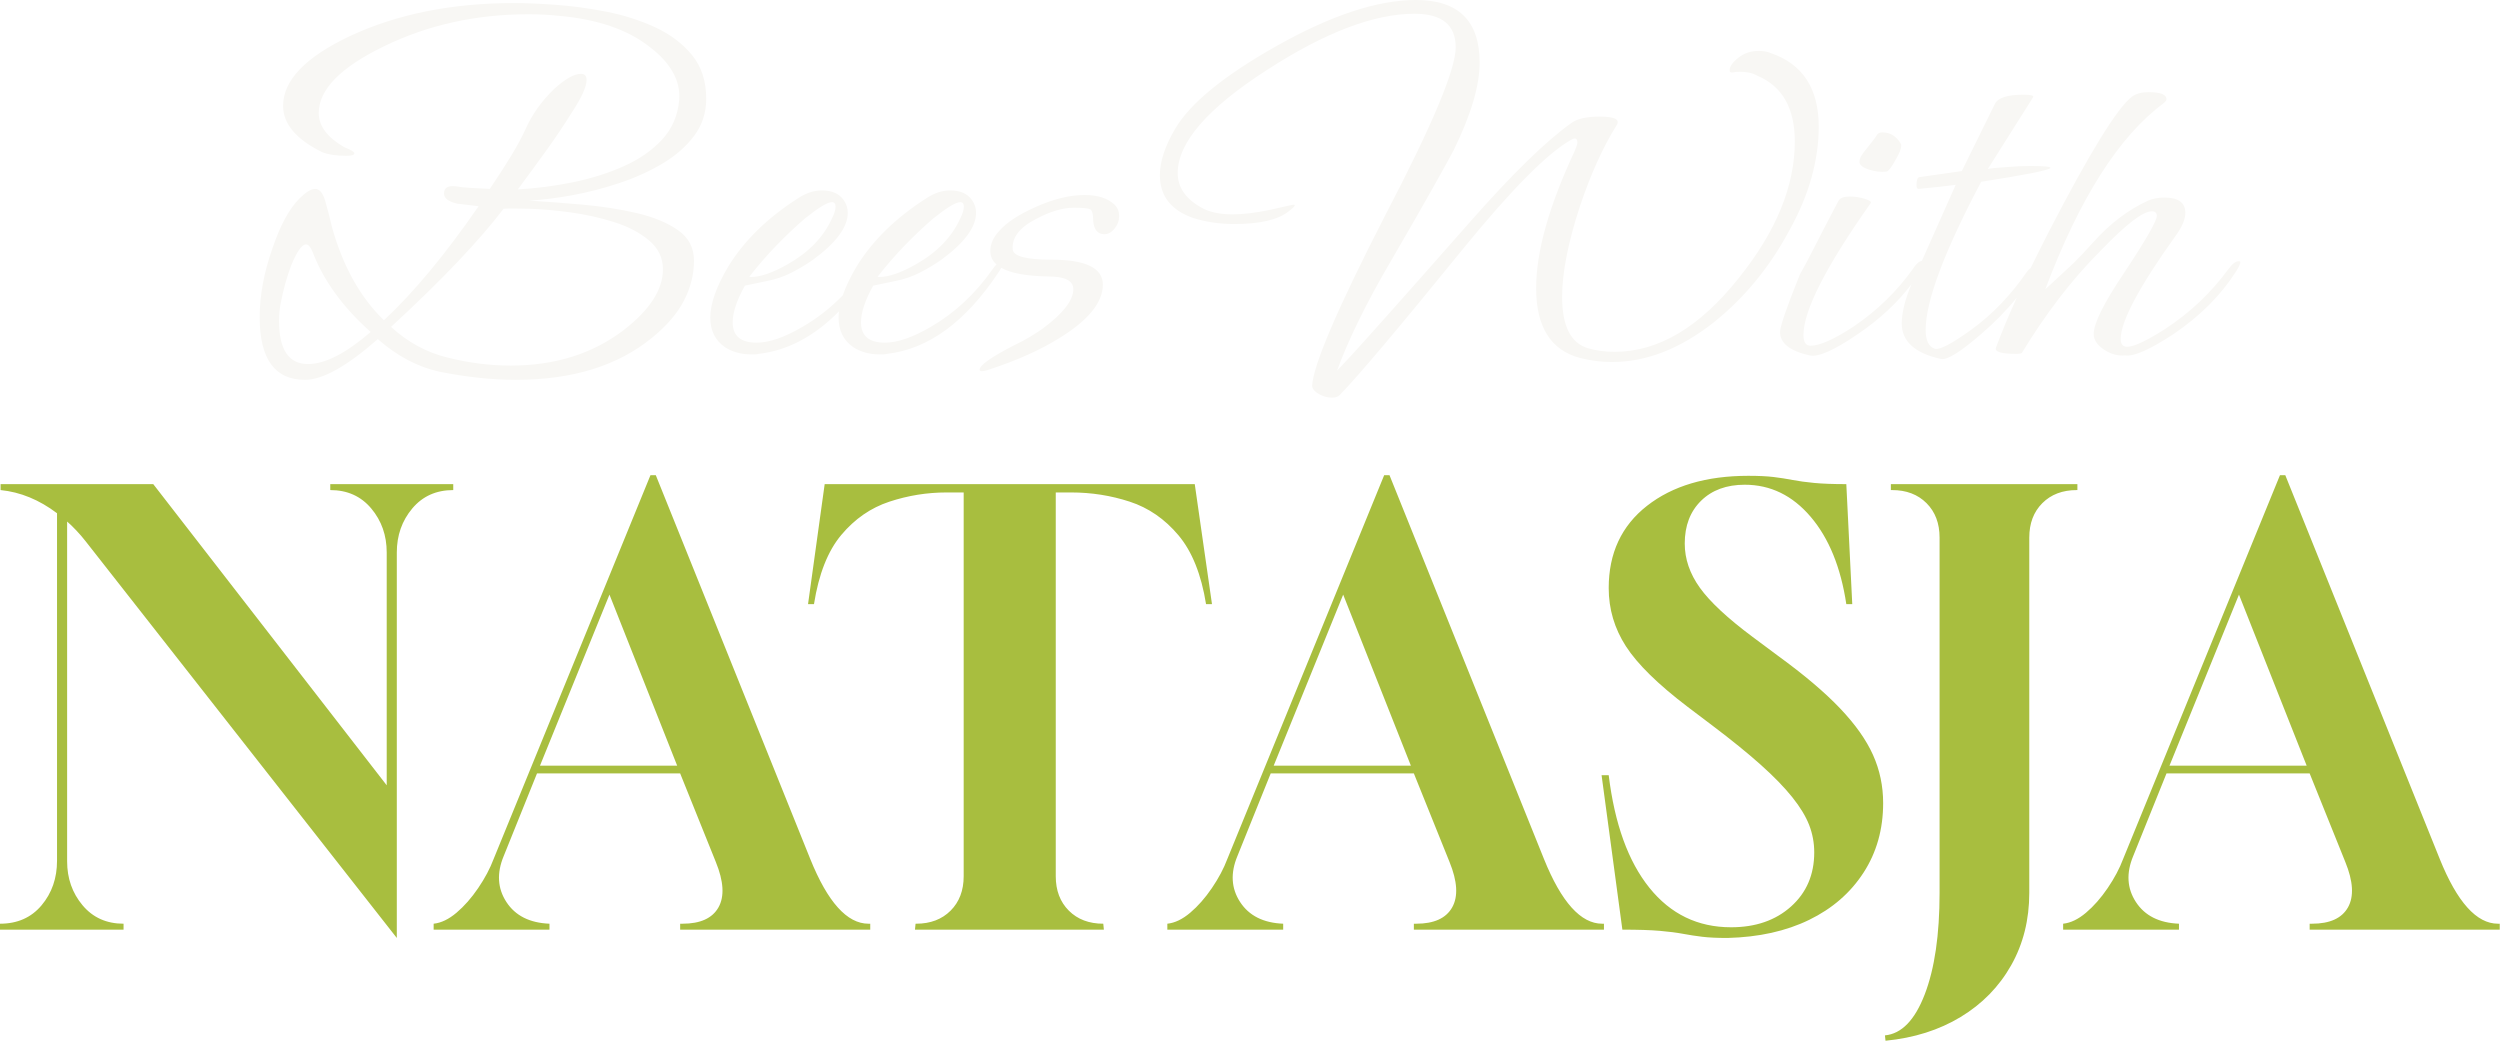
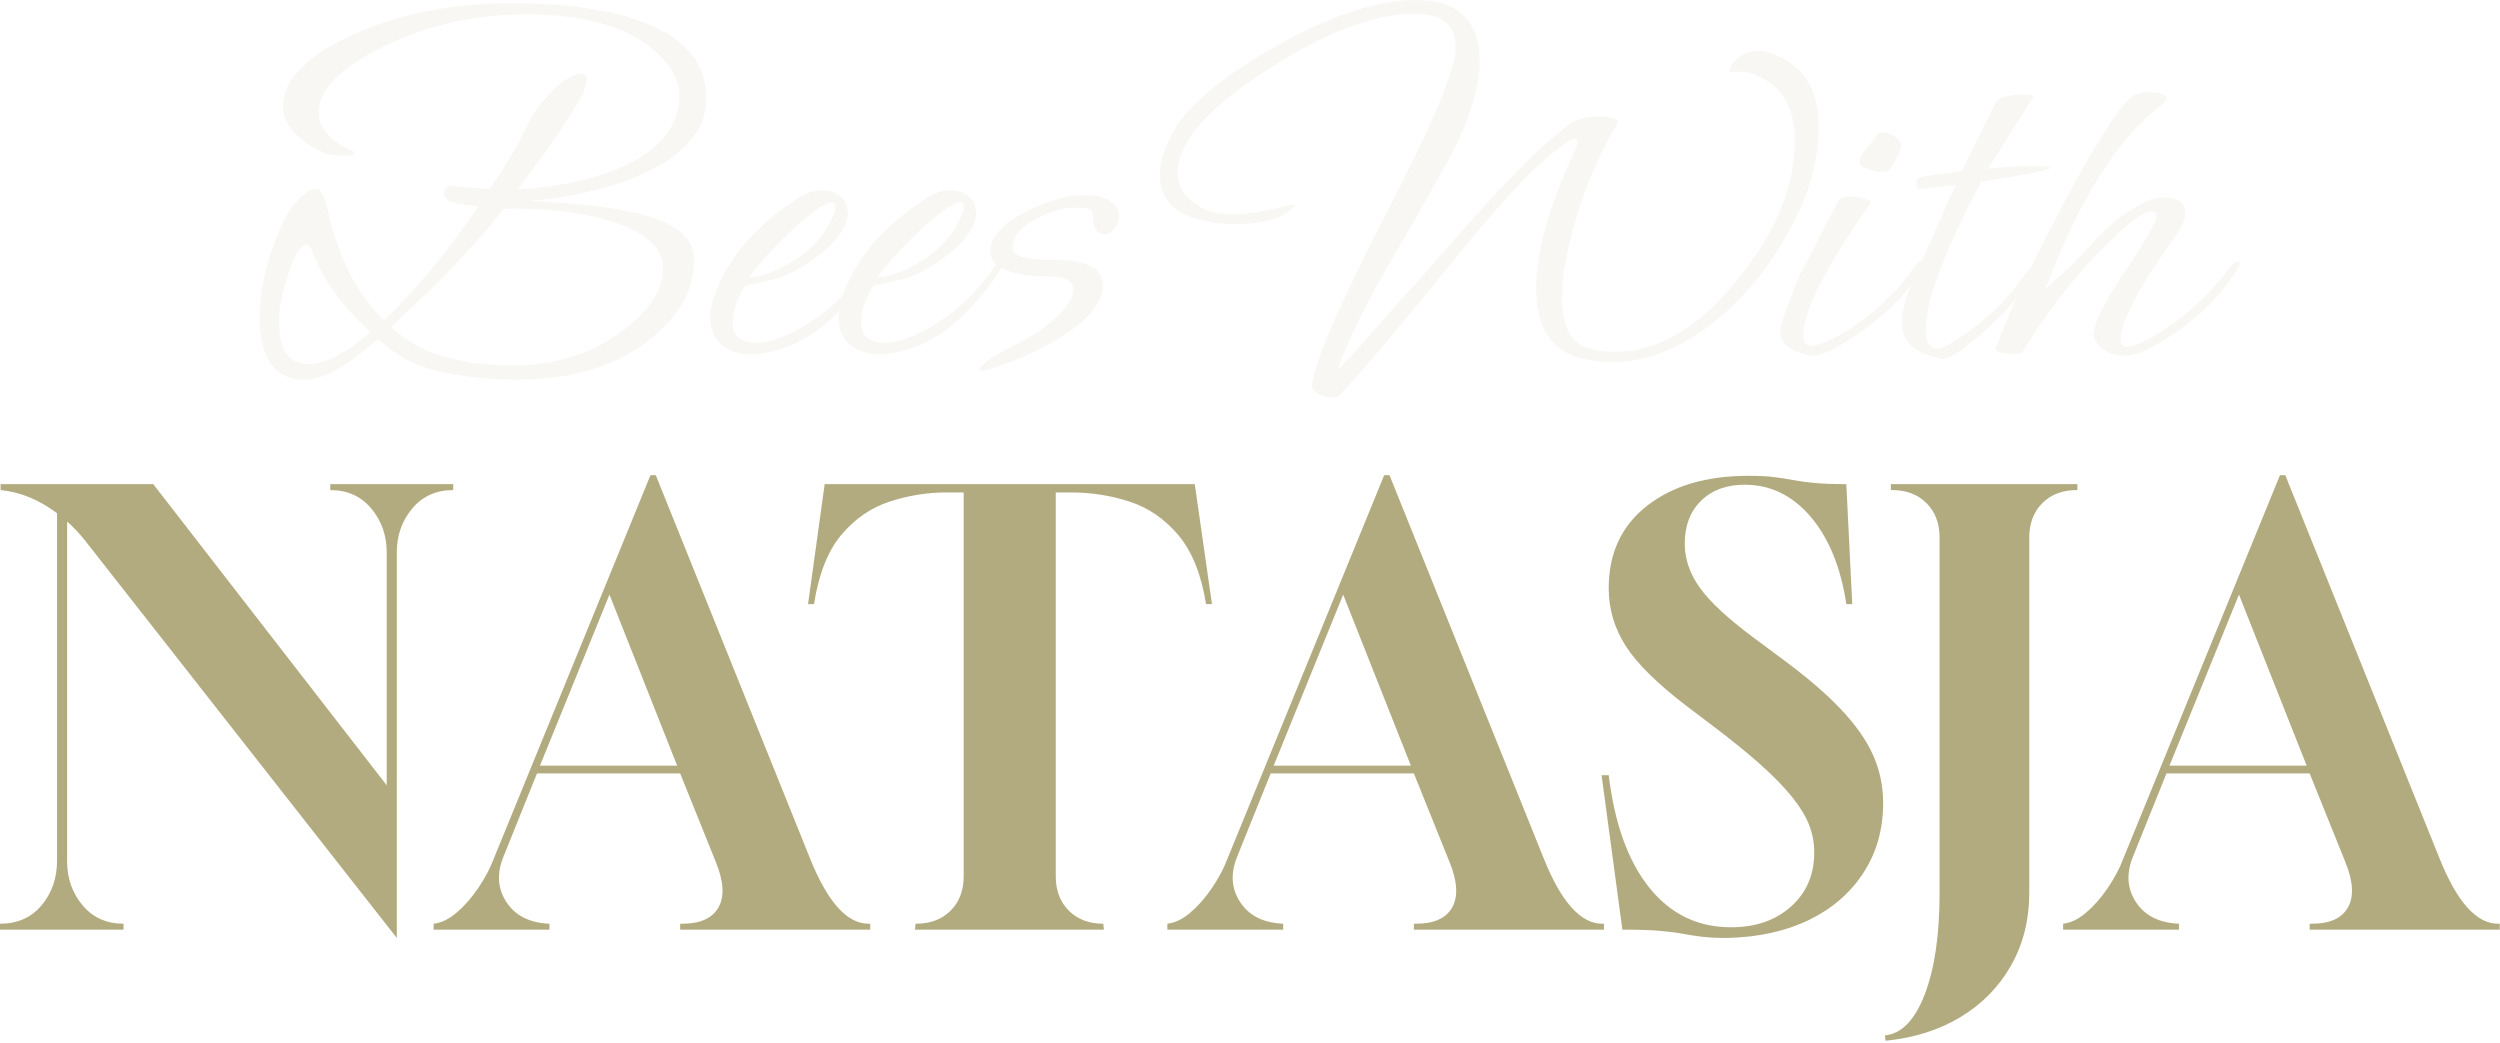
- <svg xmlns="http://www.w3.org/2000/svg" width="1473px" height="614px" viewBox="0 0 1473 614" version="1.1">
-   <g id="logo-inverted" stroke="none" fill="none" fill-rule="nonzero">
-     <path d="M179.7,223.8 C161.9,223.8 153,211.5 153,186.9 C153,174.1 155.5,160.6 160.5,146.4 C165.1,132.8 170.4,123 176.4,117 C180.2,113.2 183.3,111.3 185.7,111.3 C188.3,111.3 190.3,113.75 191.7,118.65 C193.1,123.55 194.4,128.6 195.6,133.8 C202,156.8 212.2,175.1 226.2,188.7 C243.8,172.3 262.4,149.9 282,121.5 L269.4,120 C264.2,118.8 261.6,116.8 261.6,114 C261.6,110.6 264,109.2 268.8,109.8 C271,110.2 273.75,110.5 277.05,110.7 C280.35,110.9 284.2,111.1 288.6,111.3 C293.6,103.9 297.85,97.3 301.35,91.5 C304.85,85.7 307.6,80.6 309.6,76.2 C313.4,67.6 319,59.7 326.4,52.5 C333,46.5 338.3,43.5 342.3,43.5 C344.5,43.5 345.6,44.7 345.6,47.1 C345.6,51.1 342.7,57.5 336.9,66.3 C332.3,73.7 327.3,81.15 321.9,88.65 C316.5,96.15 310.9,103.8 305.1,111.6 C315.9,111 326.7,109.6 337.5,107.4 C348.3,105.2 358.3,102.05 367.5,97.95 C376.7,93.85 384.25,88.6 390.15,82.2 C396.05,75.8 399.4,68 400.2,58.8 C400.6,53 399.3,47.5 396.3,42.3 C393.3,37.1 388.9,32.3 383.1,27.9 C370.1,17.5 352.1,11.3 329.1,9.3 C323.5,8.7 317.6,8.4 311.4,8.4 C280.4,8.4 252,14.7 226.2,27.3 C200.6,39.7 187.8,52.8 187.8,66.6 C187.8,74.2 192.8,80.9 202.8,86.7 C206.8,88.3 208.8,89.5 208.8,90.3 C208.8,91.3 207.2,91.8 204,91.8 C198.2,91.8 193.5,91.1 189.9,89.7 C174.5,82.1 166.8,73 166.8,62.4 C166.8,47.4 179.9,33.7 206.1,21.3 C233.9,8.3 266.2,1.8 303,1.8 C309.8,1.8 318,2.15 327.6,2.85 C337.2,3.55 347.1,4.9 357.3,6.9 C367.5,8.9 377.05,11.95 385.95,16.05 C394.85,20.15 402.1,25.6 407.7,32.4 C413.3,39.2 416.1,47.8 416.1,58.2 C416.1,66.4 413.75,73.65 409.05,79.95 C404.35,86.25 398.15,91.7 390.45,96.3 C382.75,100.9 374.25,104.75 364.95,107.85 C355.65,110.95 346.35,113.35 337.05,115.05 C327.75,116.75 319.3,117.8 311.7,118.2 C321.7,118.8 332.3,119.6 343.5,120.6 C354.7,121.6 365.25,123.25 375.15,125.55 C385.05,127.85 393.15,131.2 399.45,135.6 C405.75,140 408.9,146 408.9,153.6 C408.9,161.6 406.95,169.4 403.05,177 C399.15,184.6 392.9,191.9 384.3,198.9 C364.1,215.5 337.3,223.8 303.9,223.8 C296.9,223.8 289.65,223.4 282.15,222.6 C274.65,221.8 266.9,220.6 258.9,219 C246.1,216.2 234,209.8 222.6,199.8 C204.4,215.8 190.1,223.8 179.7,223.8 Z M300.9,215.4 C326.9,215.4 349,208.5 367.2,194.7 C382.8,182.7 390.6,170.7 390.6,158.7 C390.6,151.9 387.85,146.2 382.35,141.6 C376.85,137 369.95,133.4 361.65,130.8 C353.35,128.2 344.75,126.3 335.85,125.1 C326.95,123.9 318.9,123.2 311.7,123 C304.5,122.8 299.5,122.8 296.7,123 C289.7,132.2 280.7,142.6 269.7,154.2 C258.7,165.8 245.6,178.6 230.4,192.6 C240.2,201.6 251.2,207.6 263.4,210.6 C276,213.8 288.5,215.4 300.9,215.4 Z M181.5,214.5 C191.5,214.5 203.8,208.2 218.4,195.6 C202,181 190.6,165.3 184.2,148.5 C183,145.5 181.7,144 180.3,144 C177.9,144 175,148.1 171.6,156.3 C169,163.1 166.9,170.7 165.3,179.1 C164.7,182.3 164.4,185.6 164.4,189 C164.4,206 170.1,214.5 181.5,214.5 Z M559.8,112.2 C565.8,112.2 570.1,114.1 572.7,117.9 C574.3,120.1 575.1,122.6 575.1,125.4 C575.1,133.8 568.3,143 554.7,153 C550.7,155.8 546.45,158.35 541.95,160.65 C537.45,162.95 532.6,164.6 527.4,165.6 L514.5,168.3 C509.7,176.9 507.3,184.1 507.3,189.9 C507.3,197.9 512,201.9 521.4,201.9 C528.8,201.9 537.8,198.8 548.4,192.6 C562.6,184.4 574.8,173 585,158.4 C585.74,157.29 586.459,156.437 587.156,155.84 C584.718,153.685 583.5,151.038 583.5,147.9 C583.5,143.7 585.3,139.7 588.9,135.9 C593.1,131.1 600.1,126.5 609.9,122.1 C620.5,117.3 630.2,114.9 639,114.9 C646.8,114.9 652.7,116.8 656.7,120.6 C658.5,122.4 659.4,124.6 659.4,127.2 C659.4,130 658.5,132.5 656.7,134.7 C654.9,136.9 652.9,138 650.7,138 C646.7,138 644.5,135.3 644.1,129.9 C644.1,126.1 643.5,123.9 642.3,123.3 C641.1,122.7 637.9,122.4 632.7,122.4 C626.1,122.4 618.7,124.6 610.5,129 C600.7,134 596.1,140 596.7,147 C597.1,151 604.7,153 619.5,153 C639.7,153 649.8,157.9 649.8,167.7 C649.8,178.3 641.1,188.9 623.7,199.5 C612.7,206.3 599.3,212.3 583.5,217.5 C581.3,218.3 579.6,218.7 578.4,218.7 C577.6,218.7 577.2,218.4 577.2,217.8 C577.2,215.2 584,210.4 597.6,203.4 C601,201.8 604.1,200.15 606.9,198.45 C609.7,196.75 612.1,195.2 614.1,193.8 C626.3,184.8 632.4,177 632.4,170.4 C632.4,165.4 627.5,162.9 617.7,162.9 C604.774,162.673 595.513,160.968 589.915,157.785 C589.568,158.553 589.029,159.459 588.3,160.5 C568.9,189.7 547,205.7 522.6,208.5 C521.8,208.7 521.05,208.8 520.35,208.8 L518.1,208.8 C512.3,208.8 507.2,207.4 502.8,204.6 C497,200.6 494.1,194.8 494.1,187.2 C494.1,185.991 494.176,184.742 494.328,183.454 C479.764,198.202 463.988,206.551 447,208.5 C446.2,208.7 445.45,208.8 444.75,208.8 L442.5,208.8 C436.7,208.8 431.6,207.4 427.2,204.6 C421.4,200.6 418.5,194.8 418.5,187.2 C418.5,179 422,169 429,157.2 C438.4,141.8 452.2,128.3 470.4,116.7 C475,113.7 479.6,112.2 484.2,112.2 C490.2,112.2 494.5,114.1 497.1,117.9 C498.7,120.1 499.5,122.6 499.5,125.4 C499.5,133.8 492.7,143 479.1,153 C475.1,155.8 470.85,158.35 466.35,160.65 C461.85,162.95 457,164.6 451.8,165.6 L438.9,168.3 C434.1,176.9 431.7,184.1 431.7,189.9 C431.7,197.9 436.4,201.9 445.8,201.9 C453.2,201.9 462.2,198.8 472.8,192.6 C481.468,187.594 489.392,181.396 496.57,174.005 C498.316,168.881 500.994,163.279 504.6,157.2 C514,141.8 527.8,128.3 546,116.7 C550.6,113.7 555.2,112.2 559.8,112.2 Z M490.2,119.1 C487.6,119.1 482.3,122.3 474.3,128.7 C468.5,133.7 462.85,139.05 457.35,144.75 C451.85,150.45 446.6,156.5 441.6,162.9 C441.4,163.1 441.7,163.2 442.5,163.2 C448.1,163.2 455.3,160.7 464.1,155.7 C476.5,148.7 485.2,139.7 490.2,128.7 C491.6,125.9 492.3,123.6 492.3,121.8 C492.3,120 491.6,119.1 490.2,119.1 Z M565.8,119.1 C563.2,119.1 557.9,122.3 549.9,128.7 C544.1,133.7 538.45,139.05 532.95,144.75 C527.45,150.45 522.2,156.5 517.2,162.9 C517,163.1 517.3,163.2 518.1,163.2 C523.7,163.2 530.9,160.7 539.7,155.7 C552.1,148.7 560.8,139.7 565.8,128.7 C567.2,125.9 567.9,123.6 567.9,121.8 C567.9,120 567.2,119.1 565.8,119.1 Z M834.3,-3.55271368e-13 C859.3,-3.55271368e-13 871.8,12.3 871.8,36.9 C871.8,50.5 866.7,67.7 856.5,88.5 C854.5,92.3 850.5,99.55 844.5,110.25 C838.5,120.95 830.5,134.9 820.5,152.1 C812.5,165.7 805.8,178.05 800.4,189.15 C795,200.25 790.8,210 787.8,218.4 L796.5,209.1 C799.1,206.3 806.2,198.4 817.8,185.4 C829.4,172.4 845.5,154.2 866.1,130.8 C891.1,102.4 911.1,82.9 926.1,72.3 C929.5,69.9 935,68.7 942.6,68.7 C951.4,68.7 954.7,70.4 952.5,73.8 C944.5,86.6 937.3,102.5 930.9,121.5 C923.9,142.9 920.4,160.7 920.4,174.9 C920.4,192.1 925.5,202.2 935.7,205.2 C940.5,206.6 945.7,207.3 951.3,207.3 C977.1,207.3 1001.5,192.8 1024.5,163.8 C1046.5,136.4 1057.5,109.6 1057.5,83.4 C1057.5,63.8 1050.2,50.9 1035.6,44.7 C1033.8,43.7 1032.05,43.05 1030.35,42.75 C1028.65,42.45 1027,42.3 1025.4,42.3 C1023.6,42.3 1022.3,42.4 1021.5,42.6 C1019.9,43 1019.1,42.6 1019.1,41.4 C1019.1,39.2 1020.8,36.75 1024.2,34.05 C1027.6,31.35 1031.6,30 1036.2,30 C1039,30 1041.3,30.4 1043.1,31.2 C1062.1,37.6 1071.6,52.1 1071.6,74.7 C1071.6,84.3 1070.2,94.2 1067.4,104.4 C1064.6,114.6 1060.2,125.1 1054.2,135.9 C1042.6,157.5 1027.8,175.5 1009.8,189.9 C990,205.5 970,213.3 949.8,213.3 C946.6,213.3 943.45,213.1 940.35,212.7 C937.25,212.3 934.1,211.7 930.9,210.9 C913.7,206.3 905.1,192.6 905.1,169.8 C905.1,148.2 912.7,121.2 927.9,88.8 C928.9,86.4 929.4,84.8 929.4,84 C929.4,82.4 928.9,81.6 927.9,81.6 C927.3,81.6 926.5,81.9 925.5,82.5 C911.7,90.3 890.6,111.6 862.2,146.4 C824.2,193.2 799.9,222 789.3,232.8 C788.3,233.8 786.8,234.3 784.8,234.3 C782.2,234.3 779.65,233.6 777.15,232.2 C774.65,230.8 773.3,229.2 773.1,227.4 C773.7,215.2 788,181.8 816,127.2 C843.8,74 857.7,40.9 857.7,27.9 C857.7,14.7 849.6,8.1 833.4,8.1 C809.6,8.1 780.7,19.1 746.7,41.1 C711.5,63.7 693.9,84 693.9,102 C693.9,110.4 698.6,117.2 708,122.4 C712.6,125 718.7,126.3 726.3,126.3 C732.5,126.3 739.9,125.4 748.5,123.6 L758.4,121.35 C760.6,120.85 761.8,120.6 762,120.6 C762.6,120.6 762.9,120.7 762.9,120.9 C762.9,121.5 761.7,122.7 759.3,124.5 C753.1,129.5 742.4,132 727.2,132 C718.6,132 710.5,130.8 702.9,128.4 C689.9,123.8 683.4,115.4 683.4,103.2 C683.4,95.2 686.4,86.1 692.4,75.9 C701.2,60.9 721,44.7 751.8,27.3 C784,9.1 811.5,-3.55271368e-13 834.3,-3.55271368e-13 Z M1266,54.3 C1273,54.3 1276.5,55.7 1276.5,58.5 C1276.5,59.1 1275.9,59.9 1274.7,60.9 C1248.5,80.3 1225.3,116.8 1205.1,170.4 C1205.3,170.2 1206.35,169.25 1208.25,167.55 C1210.15,165.85 1212.9,163.3 1216.5,159.9 C1220.3,156.5 1223.55,153.35 1226.25,150.45 C1228.95,147.55 1231.3,145 1233.3,142.8 C1243.1,131.8 1253.9,123.6 1265.7,118.2 C1268.5,117 1271.7,116.4 1275.3,116.4 C1283.5,116.4 1287.6,119.4 1287.6,125.4 C1287.6,129.2 1285.7,133.7 1281.9,138.9 C1260.3,169.1 1249.5,189.4 1249.5,199.8 C1249.5,202 1250.2,203.4 1251.6,204 C1254.8,205.4 1262.7,202.1 1275.3,194.1 C1290.1,184.5 1302.7,172.6 1313.1,158.4 C1315.3,155.4 1317.3,153.9 1319.1,153.9 C1319.7,153.9 1320,154.1 1320,154.5 C1320,155.5 1319.1,157.4 1317.3,160.2 C1308.5,174 1296.3,186.2 1280.7,196.8 C1266.7,206 1257.2,210.2 1252.2,209.4 C1247.8,209.8 1243.6,208.65 1239.6,205.95 C1235.6,203.25 1233.6,200.2 1233.6,196.8 C1233.6,190.6 1239.5,178.7 1251.3,161.1 C1264.3,141.5 1270.8,130.2 1270.8,127.2 C1270.8,125.4 1269.8,124.5 1267.8,124.5 C1262.6,124.5 1252.6,132.2 1237.8,147.6 C1229,156.4 1220.75,165.85 1213.05,175.95 C1205.35,186.05 1198.1,196.7 1191.3,207.9 C1190.9,208.3 1189.8,208.5 1188,208.5 C1179.2,208.5 1175.2,207.3 1176,204.9 C1179.261,196.077 1183.349,186.242 1188.266,175.395 C1182.285,182.811 1175.296,189.947 1167.3,196.8 C1155.1,207.4 1147.2,212.3 1143.6,211.5 C1128.2,208.1 1120.5,201.1 1120.5,190.5 C1120.5,187.5 1121,183.95 1122,179.85 C1122.918,176.087 1124.341,171.946 1126.269,167.425 C1118.044,178.297 1107.52,188.089 1094.7,196.8 C1080.7,206.4 1071.2,210.6 1066.2,209.4 C1054.6,206.8 1048.8,202.2 1048.8,195.6 C1048.8,192.4 1052.7,181.1 1060.5,161.7 C1062.7,157.9 1065.65,152.35 1069.35,145.05 C1073.05,137.75 1077.7,128.8 1083.3,118.2 C1084.3,116.6 1086.5,115.8 1089.9,115.8 C1092.9,115.8 1095.85,116.25 1098.75,117.15 C1101.65,118.05 1102.8,118.9 1102.2,119.7 C1075.8,157.1 1062.6,183 1062.6,197.4 C1062.6,201.6 1064,203.7 1066.8,203.7 C1072.2,203.7 1080.7,199.9 1092.3,192.3 C1106.1,182.9 1117.7,171.6 1127.1,158.4 C1128.858,155.587 1130.617,154.01 1132.375,153.67 L1152.3,108.9 C1149.3,109.3 1146,109.7 1142.4,110.1 C1138.8,110.5 1134.8,110.9 1130.4,111.3 C1129.6,111.3 1129.2,110.6 1129.2,109.2 C1129.2,106.4 1129.7,104.8 1130.7,104.4 L1155.9,100.8 L1175.4,61.2 C1177.2,57.6 1182.8,55.8 1192.2,55.8 C1196.6,55.8 1198.5,56.3 1197.9,57.3 C1193.5,64.3 1189.05,71.35 1184.55,78.45 C1180.05,85.55 1175.6,92.6 1171.2,99.6 C1171.8,99.4 1173.1,99.2 1175.1,99 C1177.1,98.8 1179.7,98.6 1182.9,98.4 C1185.3,98.2 1187.6,98.05 1189.8,97.95 C1192,97.85 1194.1,97.8 1196.1,97.8 C1204.5,97.8 1208.5,98.2 1208.1,99 C1206.7,100.4 1193.1,103.1 1167.3,107.1 C1145.5,148.3 1134.6,177.4 1134.6,194.4 C1134.6,200.6 1136.4,204.3 1140,205.5 C1142.8,206.3 1149.9,202.6 1161.3,194.4 C1167.9,189.6 1173.9,184.35 1179.3,178.65 C1184.7,172.95 1189.6,166.9 1194,160.5 C1194.86,159.272 1195.681,158.421 1196.465,157.947 C1199.838,150.997 1203.516,143.647 1207.5,135.9 C1231.3,89.9 1247.5,63.6 1256.1,57 C1258.5,55.2 1261.8,54.3 1266,54.3 Z M1109.1,78 C1113.7,78 1117.3,80.2 1119.9,84.6 C1120.1,84.8 1120.2,85.2 1120.2,85.8 C1120.2,87.6 1119.2,90.2 1117.2,93.6 C1114.6,98.4 1112.7,100.9 1111.5,101.1 C1108.3,101.5 1104.85,101.1 1101.15,99.9 C1097.45,98.7 1095.6,97.2 1095.6,95.4 C1095.6,94.2 1096,92.95 1096.8,91.65 C1097.6,90.35 1098.6,89 1099.8,87.6 C1103.2,83.4 1105.2,80.75 1105.8,79.65 C1106.4,78.55 1107.5,78 1109.1,78 Z" id="Combined-Shape" fill="#F8F7F4" />
-     <path d="M90.3,285.25 L227.85,462.7 L227.85,325.5 C227.85,315.467 224.817,306.833 218.75,299.6 C212.683,292.367 204.633,288.75 194.6,288.75 L194.6,285.25 L267.05,285.25 L267.05,288.75 C257.017,288.75 248.967,292.367 242.9,299.6 C236.833,306.833 233.8,315.467 233.8,325.5 L233.8,552.65 L50.4,318.85 C48.767,316.75 46.958,314.65 44.975,312.55 C42.992,310.45 41.183,308.7 39.55,307.3 L39.55,507.5 C39.55,517.533 42.583,526.167 48.65,533.4 C54.717,540.633 62.767,544.25 72.8,544.25 L72.8,547.75 L-3.69482223e-13,547.75 L-3.69482223e-13,544.25 C10.267,544.25 18.433,540.633 24.5,533.4 C30.567,526.167 33.6,517.417 33.6,507.15 L33.6,302.4 C23.1,294.467 12.017,289.917 0.35,288.75 L0.35,285.25 L90.3,285.25 Z M1030.1,280.35 C1036.167,280.35 1041.125,280.583 1044.975,281.05 C1048.825,281.517 1052.558,282.1 1056.175,282.8 C1059.792,283.5 1064.05,284.083 1068.95,284.55 C1073.85,285.017 1080.15,285.25 1087.85,285.25 L1091.35,355.95 L1087.85,355.95 C1084.583,334.25 1077.583,317.1 1066.85,304.5 C1056.117,291.9 1043.167,285.6 1028,285.6 C1017.267,285.6 1008.692,288.75 1002.275,295.05 C995.858,301.35 992.65,309.75 992.65,320.25 C992.65,329.35 995.625,338.042 1001.575,346.325 C1007.525,354.608 1017.85,364.233 1032.55,375.2 L1047.6,386.4 C1063,397.6 1075.192,407.925 1084.175,417.375 C1093.158,426.825 1099.633,435.983 1103.6,444.85 C1107.567,453.717 1109.55,463.167 1109.55,473.2 C1109.55,488.6 1105.7,502.25 1098,514.15 C1090.3,526.05 1079.625,535.325 1065.975,541.975 C1052.325,548.625 1036.283,552.183 1017.85,552.65 C1011.783,552.65 1006.825,552.417 1002.975,551.95 C999.125,551.483 995.333,550.9 991.6,550.2 C987.867,549.5 983.317,548.917 977.95,548.45 C972.583,547.983 965.233,547.75 955.9,547.75 L943.65,456.75 L947.85,456.75 C951.35,485.45 959.342,507.558 971.825,523.075 C984.308,538.592 1000.35,546.35 1019.95,546.35 C1034.417,546.35 1046.2,542.267 1055.3,534.1 C1064.4,525.933 1068.95,515.317 1068.95,502.25 C1068.95,496.65 1067.958,491.283 1065.975,486.15 C1063.992,481.017 1060.667,475.533 1056,469.7 C1051.333,463.867 1045.15,457.508 1037.45,450.625 C1029.75,443.742 1020.183,435.983 1008.75,427.35 L994.4,416.5 C976.9,403.2 964.767,391.3 958,380.8 C951.233,370.3 947.85,358.867 947.85,346.5 C947.85,325.967 955.375,309.808 970.425,298.025 C985.475,286.242 1005.367,280.35 1030.1,280.35 Z M386.4,280 L477.4,506.1 C487.667,531.533 499.1,544.25 511.7,544.25 L512.75,544.25 L512.75,547.75 L400.75,547.75 L400.75,544.25 L402.15,544.25 C412.65,544.25 419.708,541.042 423.325,534.625 C426.942,528.208 426.417,519.283 421.75,507.85 L400.75,455.7 L316.4,455.7 L296.8,504.35 C292.6,514.383 293.125,523.425 298.375,531.475 C303.625,539.525 312.083,543.783 323.75,544.25 L323.75,547.75 L255.5,547.75 L255.5,544.25 C259.933,543.783 264.425,541.625 268.975,537.775 C273.525,533.925 277.783,529.083 281.75,523.25 C285.717,517.417 288.75,511.7 290.85,506.1 L383.25,280 L386.4,280 Z M703.95,285.25 L714.1,355.95 L710.6,355.95 C707.8,338.45 702.375,324.917 694.325,315.35 C686.275,305.783 676.708,299.192 665.625,295.575 C654.542,291.958 643.05,290.15 631.15,290.15 L622.05,290.15 L622.05,516.25 C622.05,524.65 624.617,531.417 629.75,536.55 C634.883,541.683 641.65,544.25 650.05,544.25 L650.4,547.75 L539.1,547.75 L539.45,544.25 L539.8,544.25 C548.2,544.25 554.967,541.683 560.1,536.55 C565.233,531.417 567.8,524.65 567.8,516.25 L567.8,290.15 L557.65,290.15 C546.217,290.15 535.017,291.958 524.05,295.575 C513.083,299.192 503.633,305.725 495.7,315.175 C487.767,324.625 482.4,338.217 479.6,355.95 L476.1,355.95 L485.9,285.25 L703.95,285.25 Z M818.7,280 L909.7,506.1 C919.967,531.533 931.4,544.25 944,544.25 L945.05,544.25 L945.05,547.75 L833.05,547.75 L833.05,544.25 L834.45,544.25 C844.95,544.25 852.008,541.042 855.625,534.625 C859.242,528.208 858.717,519.283 854.05,507.85 L833.05,455.7 L748.7,455.7 L729.1,504.35 C724.9,514.383 725.425,523.425 730.675,531.475 C735.925,539.525 744.383,543.783 756.05,544.25 L756.05,547.75 L687.8,547.75 L687.8,544.25 C692.233,543.783 696.725,541.625 701.275,537.775 C705.825,533.925 710.083,529.083 714.05,523.25 C718.017,517.417 721.05,511.7 723.15,506.1 L815.55,280 L818.7,280 Z M359.1,350.35 L318.15,451.15 L399,451.15 L359.1,350.35 Z M791.4,350.35 L750.45,451.15 L831.3,451.15 L791.4,350.35 Z M1224,285.25 L1224,288.75 L1223.65,288.75 C1215.25,288.75 1208.483,291.317 1203.35,296.45 C1198.217,301.583 1195.65,308.35 1195.65,316.75 L1195.65,526.05 C1195.65,541.917 1192.092,556.15 1184.975,568.75 C1177.858,581.35 1167.942,591.5 1155.225,599.2 C1142.508,606.9 1127.75,611.567 1110.95,613.2 L1110.6,610.05 C1120.4,609.117 1128.217,601.067 1134.05,585.9 C1139.883,570.733 1142.8,550.783 1142.8,526.05 L1142.8,316.75 C1142.8,308.35 1140.233,301.583 1135.1,296.45 C1129.967,291.317 1123.2,288.75 1114.8,288.75 L1114.1,288.75 L1114.1,285.25 L1224,285.25 Z M1346.5,280 L1437.5,506.1 C1447.767,531.533 1459.2,544.25 1471.8,544.25 L1472.85,544.25 L1472.85,547.75 L1360.85,547.75 L1360.85,544.25 L1362.25,544.25 C1372.75,544.25 1379.808,541.042 1383.425,534.625 C1387.042,528.208 1386.517,519.283 1381.85,507.85 L1360.85,455.7 L1276.5,455.7 L1256.9,504.35 C1252.7,514.383 1253.225,523.425 1258.475,531.475 C1263.725,539.525 1272.183,543.783 1283.85,544.25 L1283.85,547.75 L1215.6,547.75 L1215.6,544.25 C1220.033,543.783 1224.525,541.625 1229.075,537.775 C1233.625,533.925 1237.883,529.083 1241.85,523.25 C1245.817,517.417 1248.85,511.7 1250.95,506.1 L1343.35,280 L1346.5,280 Z M1319.2,350.35 L1278.25,451.15 L1359.1,451.15 L1319.2,350.35 Z" id="Combined-Shape" fill="#A8BE3F" />
+ <svg xmlns="http://www.w3.org/2000/svg" viewBox="0 0 1473 614">
+   <g fill="none">
+     <path fill="#f8f7f4" d="M179.7 223.8q-26.7 0-26.7-36.9 0-19.2 7.5-40.5 6.9-20.4 15.9-29.4 5.7-5.7 9.3-5.7 3.9 0 6 7.35t3.9 15.15q9.6 34.5 30.6 54.9 26.4-24.6 55.8-67.2l-12.6-1.5q-7.8-1.8-7.8-6 0-5.1 7.2-4.2 3.3.6 8.25.9t11.55.6q7.5-11.1 12.75-19.8t8.25-15.3q5.7-12.9 16.8-23.7 9.9-9 15.9-9 3.3 0 3.3 3.6 0 6-8.7 19.2-6.9 11.1-15 22.35t-16.8 22.95q16.2-.9 32.4-4.2t30-9.45 22.65-15.75 10.05-23.4q.6-8.7-3.9-16.5t-13.2-14.4q-19.5-15.6-54-18.6-8.4-.9-17.7-.9-46.5 0-85.2 18.9-38.4 18.6-38.4 39.3 0 11.4 15 20.1 6 2.4 6 3.6 0 1.5-4.8 1.5-8.7 0-14.1-2.1-23.1-11.4-23.1-27.3 0-22.5 39.3-41.1Q247.8 1.8 303 1.8q10.2 0 24.6 1.05t29.7 4.05 28.65 9.15T407.7 32.4t8.4 25.8q0 12.3-7.05 21.75t-18.6 16.35-25.5 11.55-27.9 7.2-25.35 3.15q15 .9 31.8 2.4t31.65 4.95 24.3 10.05 9.45 18q0 12-5.85 23.4t-18.75 21.9q-30.3 24.9-80.4 24.9-10.5 0-21.75-1.2T258.9 219q-19.2-4.2-36.3-19.2-27.3 24-42.9 24m121.2-8.4q39 0 66.3-20.7 23.4-18 23.4-36 0-10.2-8.25-17.1t-20.7-10.8-25.8-5.7-24.15-2.1-15 0q-10.5 13.8-27 31.2t-39.3 38.4q14.7 13.5 33 18 18.9 4.8 37.5 4.8m-119.4-.9q15 0 36.9-18.9-24.6-21.9-34.2-47.1-1.8-4.5-3.9-4.5-3.6 0-8.7 12.3-3.9 10.2-6.3 22.8-.9 4.8-.9 9.9 0 25.5 17.1 25.5m378.3-102.3q9 0 12.9 5.7 2.4 3.3 2.4 7.5 0 12.6-20.4 27.6-6 4.2-12.75 7.65t-14.55 4.95l-12.9 2.7q-7.2 12.9-7.2 21.6 0 12 14.1 12 11.1 0 27-9.3 21.3-12.3 36.6-34.2 1.11-1.665 2.156-2.56-3.656-3.233-3.656-7.94 0-6.3 5.4-12 6.3-7.2 21-13.8 15.9-7.2 29.1-7.2 11.7 0 17.7 5.7 2.7 2.7 2.7 6.6 0 4.2-2.7 7.5t-6 3.3q-6 0-6.6-8.1 0-5.7-1.8-6.6t-9.6-.9q-9.9 0-22.2 6.6-14.7 7.5-13.8 18 .6 6 22.8 6 30.3 0 30.3 14.7 0 15.9-26.1 31.8-16.5 10.2-40.2 18-3.3 1.2-5.1 1.2-1.2 0-1.2-.9 0-3.9 20.4-14.4 5.1-2.4 9.3-4.95t7.2-4.65q18.3-13.5 18.3-23.4 0-7.5-14.7-7.5-19.389-.34-27.785-5.115-.521 1.153-1.615 2.715-29.1 43.8-65.7 48-1.2.3-2.25.3h-2.25q-8.7 0-15.3-4.2-8.7-6-8.7-17.4 0-1.815.228-3.746Q472.482 205.576 447 208.5q-1.2.3-2.25.3h-2.25q-8.7 0-15.3-4.2-8.7-6-8.7-17.4 0-12.3 10.5-30 14.1-23.1 41.4-40.5 6.9-4.5 13.8-4.5 9 0 12.9 5.7 2.4 3.3 2.4 7.5 0 12.6-20.4 27.6-6 4.2-12.75 7.65t-14.55 4.95l-12.9 2.7q-7.2 12.9-7.2 21.6 0 12 14.1 12 11.1 0 27-9.3 13.002-7.509 23.77-18.595 2.62-7.686 8.03-16.805 14.1-23.1 41.4-40.5 6.9-4.5 13.8-4.5m-69.6 6.9q-3.9 0-15.9 9.6-8.7 7.5-16.95 16.05T441.6 162.9q-.3.3.9.3 8.4 0 21.6-7.5 18.6-10.5 26.1-27 2.1-4.2 2.1-6.9t-2.1-2.7m75.6 0q-3.9 0-15.9 9.6-8.7 7.5-16.95 16.05T517.2 162.9q-.3.3.9.3 8.4 0 21.6-7.5 18.6-10.5 26.1-27 2.1-4.2 2.1-6.9t-2.1-2.7M834.3 0q37.5 0 37.5 36.9 0 20.4-15.3 51.6-3 5.7-12 21.75t-24 41.85q-12 20.4-20.1 37.05t-12.6 29.25l8.7-9.3q3.9-4.2 21.3-23.7t48.3-54.6q37.5-42.6 60-58.5 5.1-3.6 16.5-3.6 13.2 0 9.9 5.1-12 19.2-21.6 47.7-10.5 32.1-10.5 53.4 0 25.8 15.3 30.3 7.2 2.1 15.6 2.1 38.7 0 73.2-43.5 33-41.1 33-80.4 0-29.4-21.9-38.7-2.7-1.5-5.25-1.95t-4.95-.45q-2.7 0-3.9.3-2.4.6-2.4-1.2 0-3.3 5.1-7.35t12-4.05q4.2 0 6.9 1.2 28.5 9.6 28.5 43.5 0 14.4-4.2 29.7t-13.2 31.5q-17.4 32.4-44.4 54-29.7 23.4-60 23.4-4.8 0-9.45-.6t-9.45-1.8q-25.8-6.9-25.8-41.1 0-32.4 22.8-81 1.5-3.6 1.5-4.8 0-2.4-1.5-2.4-.9 0-2.4.9-20.7 11.7-63.3 63.9-57 70.2-72.9 86.4-1.5 1.5-4.5 1.5-3.9 0-7.65-2.1t-4.05-4.8q.9-18.3 42.9-100.2 41.7-79.8 41.7-99.3 0-19.8-24.3-19.8-35.7 0-86.7 33Q693.9 75 693.9 102q0 12.6 14.1 20.4 6.9 3.9 18.3 3.9 9.3 0 22.2-2.7l9.9-2.25q3.3-.75 3.6-.75.9 0 .9.3 0 .9-3.6 3.6-9.3 7.5-32.1 7.5-12.9 0-24.3-3.6-19.5-6.9-19.5-25.2 0-12 9-27.3 13.2-22.5 59.4-48.6Q800.1 0 834.3 0M1266 54.3q10.5 0 10.5 4.2 0 .9-1.8 2.4-39.3 29.1-69.6 109.5.3-.3 3.15-2.85t8.25-7.65q5.7-5.1 9.75-9.45t7.05-7.65q14.7-16.5 32.4-24.6 4.2-1.8 9.6-1.8 12.3 0 12.3 9 0 5.7-5.7 13.5-32.4 45.3-32.4 60.9 0 3.3 2.1 4.2 4.8 2.1 23.7-9.9 22.2-14.4 37.8-35.7 3.3-4.5 6-4.5.9 0 .9.6 0 1.5-2.7 5.7-13.2 20.7-36.6 36.6-21 13.8-28.5 12.6-6.6.6-12.6-3.45t-6-9.15q0-9.3 17.7-35.7 19.5-29.4 19.5-33.9 0-2.7-3-2.7-7.8 0-30 23.1-13.2 13.2-24.75 28.35t-21.75 31.95q-.6.6-3.3.6-13.2 0-12-3.6 4.891-13.234 12.266-29.505-8.972 11.125-20.966 21.405-18.3 15.9-23.7 14.7-23.1-5.1-23.1-21 0-4.5 1.5-10.65 1.376-5.644 4.27-12.425-12.34 16.308-31.57 29.375-21 14.4-28.5 12.6-17.4-3.9-17.4-13.8 0-4.8 11.7-33.9 3.3-5.7 8.85-16.65t13.95-26.85q1.5-2.4 6.6-2.4 4.5 0 8.85 1.35t3.45 2.55q-39.6 56.1-39.6 77.7 0 6.3 4.2 6.3 8.1 0 25.5-11.4 20.7-14.1 34.8-33.9 2.637-4.22 5.275-4.73l19.925-44.77q-4.5.6-9.9 1.2t-12 1.2q-1.2 0-1.2-2.1 0-4.2 1.5-4.8l25.2-3.6 19.5-39.6q2.7-5.4 16.8-5.4 6.6 0 5.7 1.5-6.6 10.5-13.35 21.15T1171.2 99.6q.9-.3 3.9-.6t7.8-.6q3.6-.3 6.9-.45t6.3-.15q12.6 0 12 1.2-2.1 2.1-40.8 8.1-32.7 61.8-32.7 87.3 0 9.3 5.4 11.1 4.2 1.2 21.3-11.1 9.9-7.2 18-15.75t14.7-18.15q1.29-1.842 2.465-2.553 5.058-10.426 11.035-22.047 35.7-69 48.6-78.9 3.6-2.7 9.9-2.7M1109.1 78q6.9 0 10.8 6.6.3.3.3 1.2 0 2.7-3 7.8-3.9 7.2-5.7 7.5-4.8.6-10.35-1.2t-5.55-4.5q0-1.8 1.2-3.75t3-4.05q5.1-6.3 6-7.95t3.3-1.65" />
+     <path fill="#b3ab80" d="M90.3 285.25 227.85 462.7V325.5q0-15.05-9.1-25.9t-24.15-10.85v-3.5h72.45v3.5q-15.05 0-24.15 10.85t-9.1 25.9v227.15L50.4 318.85a87 87 0 0 0-5.425-6.3Q42 309.4 39.55 307.3v200.2q0 15.05 9.1 25.9t24.15 10.85v3.5H0v-3.5q15.4 0 24.5-10.85t9.1-26.25V302.4Q17.85 290.5.35 288.75v-3.5zm939.8-4.9q9.1 0 14.875.7t11.2 1.75 12.775 1.75 18.9.7l3.5 70.7h-3.5q-4.9-32.55-21-51.45T1028 285.6q-16.1 0-25.725 9.45t-9.625 25.2q0 13.65 8.925 26.075t30.975 28.875l15.05 11.2q23.1 16.8 36.575 30.975t19.425 27.475 5.95 28.35q0 23.1-11.55 40.95t-32.025 27.825-48.125 10.675q-9.1 0-14.875-.7T991.6 550.2t-13.65-1.75-22.05-.7l-12.25-91h4.2q5.25 43.05 23.975 66.325t48.125 23.275q21.7 0 35.35-12.25t13.65-31.85q0-8.4-2.975-16.1T1056 469.7t-18.55-19.075-28.7-23.275L994.4 416.5q-26.25-19.95-36.4-35.7t-10.15-34.3q0-30.8 22.575-48.475t59.675-17.675M386.4 280l91 226.1q15.4 38.15 34.3 38.15h1.05v3.5h-112v-3.5h1.4q15.75 0 21.175-9.625t-1.575-26.775l-21-52.15H316.4l-19.6 48.65q-6.3 15.05 1.575 27.125t25.375 12.775v3.5H255.5v-3.5q6.65-.7 13.475-6.475t12.775-14.525 9.1-17.15l92.4-226.1zm317.55 5.25 10.15 70.7h-3.5q-4.2-26.25-16.275-40.6t-28.7-19.775-34.475-5.425h-9.1v226.1q0 12.6 7.7 20.3t20.3 7.7l.35 3.5H539.1l.35-3.5h.35q12.6 0 20.3-7.7t7.7-20.3v-226.1h-10.15q-17.15 0-33.6 5.425t-28.35 19.6-16.1 40.775h-3.5l9.8-70.7zM818.7 280l91 226.1q15.4 38.15 34.3 38.15h1.05v3.5h-112v-3.5h1.4q15.75 0 21.175-9.625t-1.575-26.775l-21-52.15H748.7l-19.6 48.65q-6.3 15.05 1.575 27.125t25.375 12.775v3.5H687.8v-3.5q6.65-.7 13.475-6.475t12.775-14.525 9.1-17.15l92.4-226.1zm-459.6 70.35-40.95 100.8H399zm432.3 0-40.95 100.8h80.85zm432.6-65.1v3.5h-.35q-12.6 0-20.3 7.7t-7.7 20.3v209.3q0 23.8-10.675 42.7t-29.75 30.45-44.275 14l-.35-3.15q14.7-1.4 23.45-24.15t8.75-59.85v-209.3q0-12.6-7.7-20.3t-20.3-7.7h-.7v-3.5zm122.5-5.25 91 226.1q15.4 38.15 34.3 38.15h1.05v3.5h-112v-3.5h1.4q15.75 0 21.175-9.625t-1.575-26.775l-21-52.15h-84.35l-19.6 48.65q-6.3 15.05 1.575 27.125t25.375 12.775v3.5h-68.25v-3.5q6.65-.7 13.475-6.475t12.775-14.525 9.1-17.15l92.4-226.1zm-27.3 70.35-40.95 100.8h80.85z" />
  </g>
</svg>
